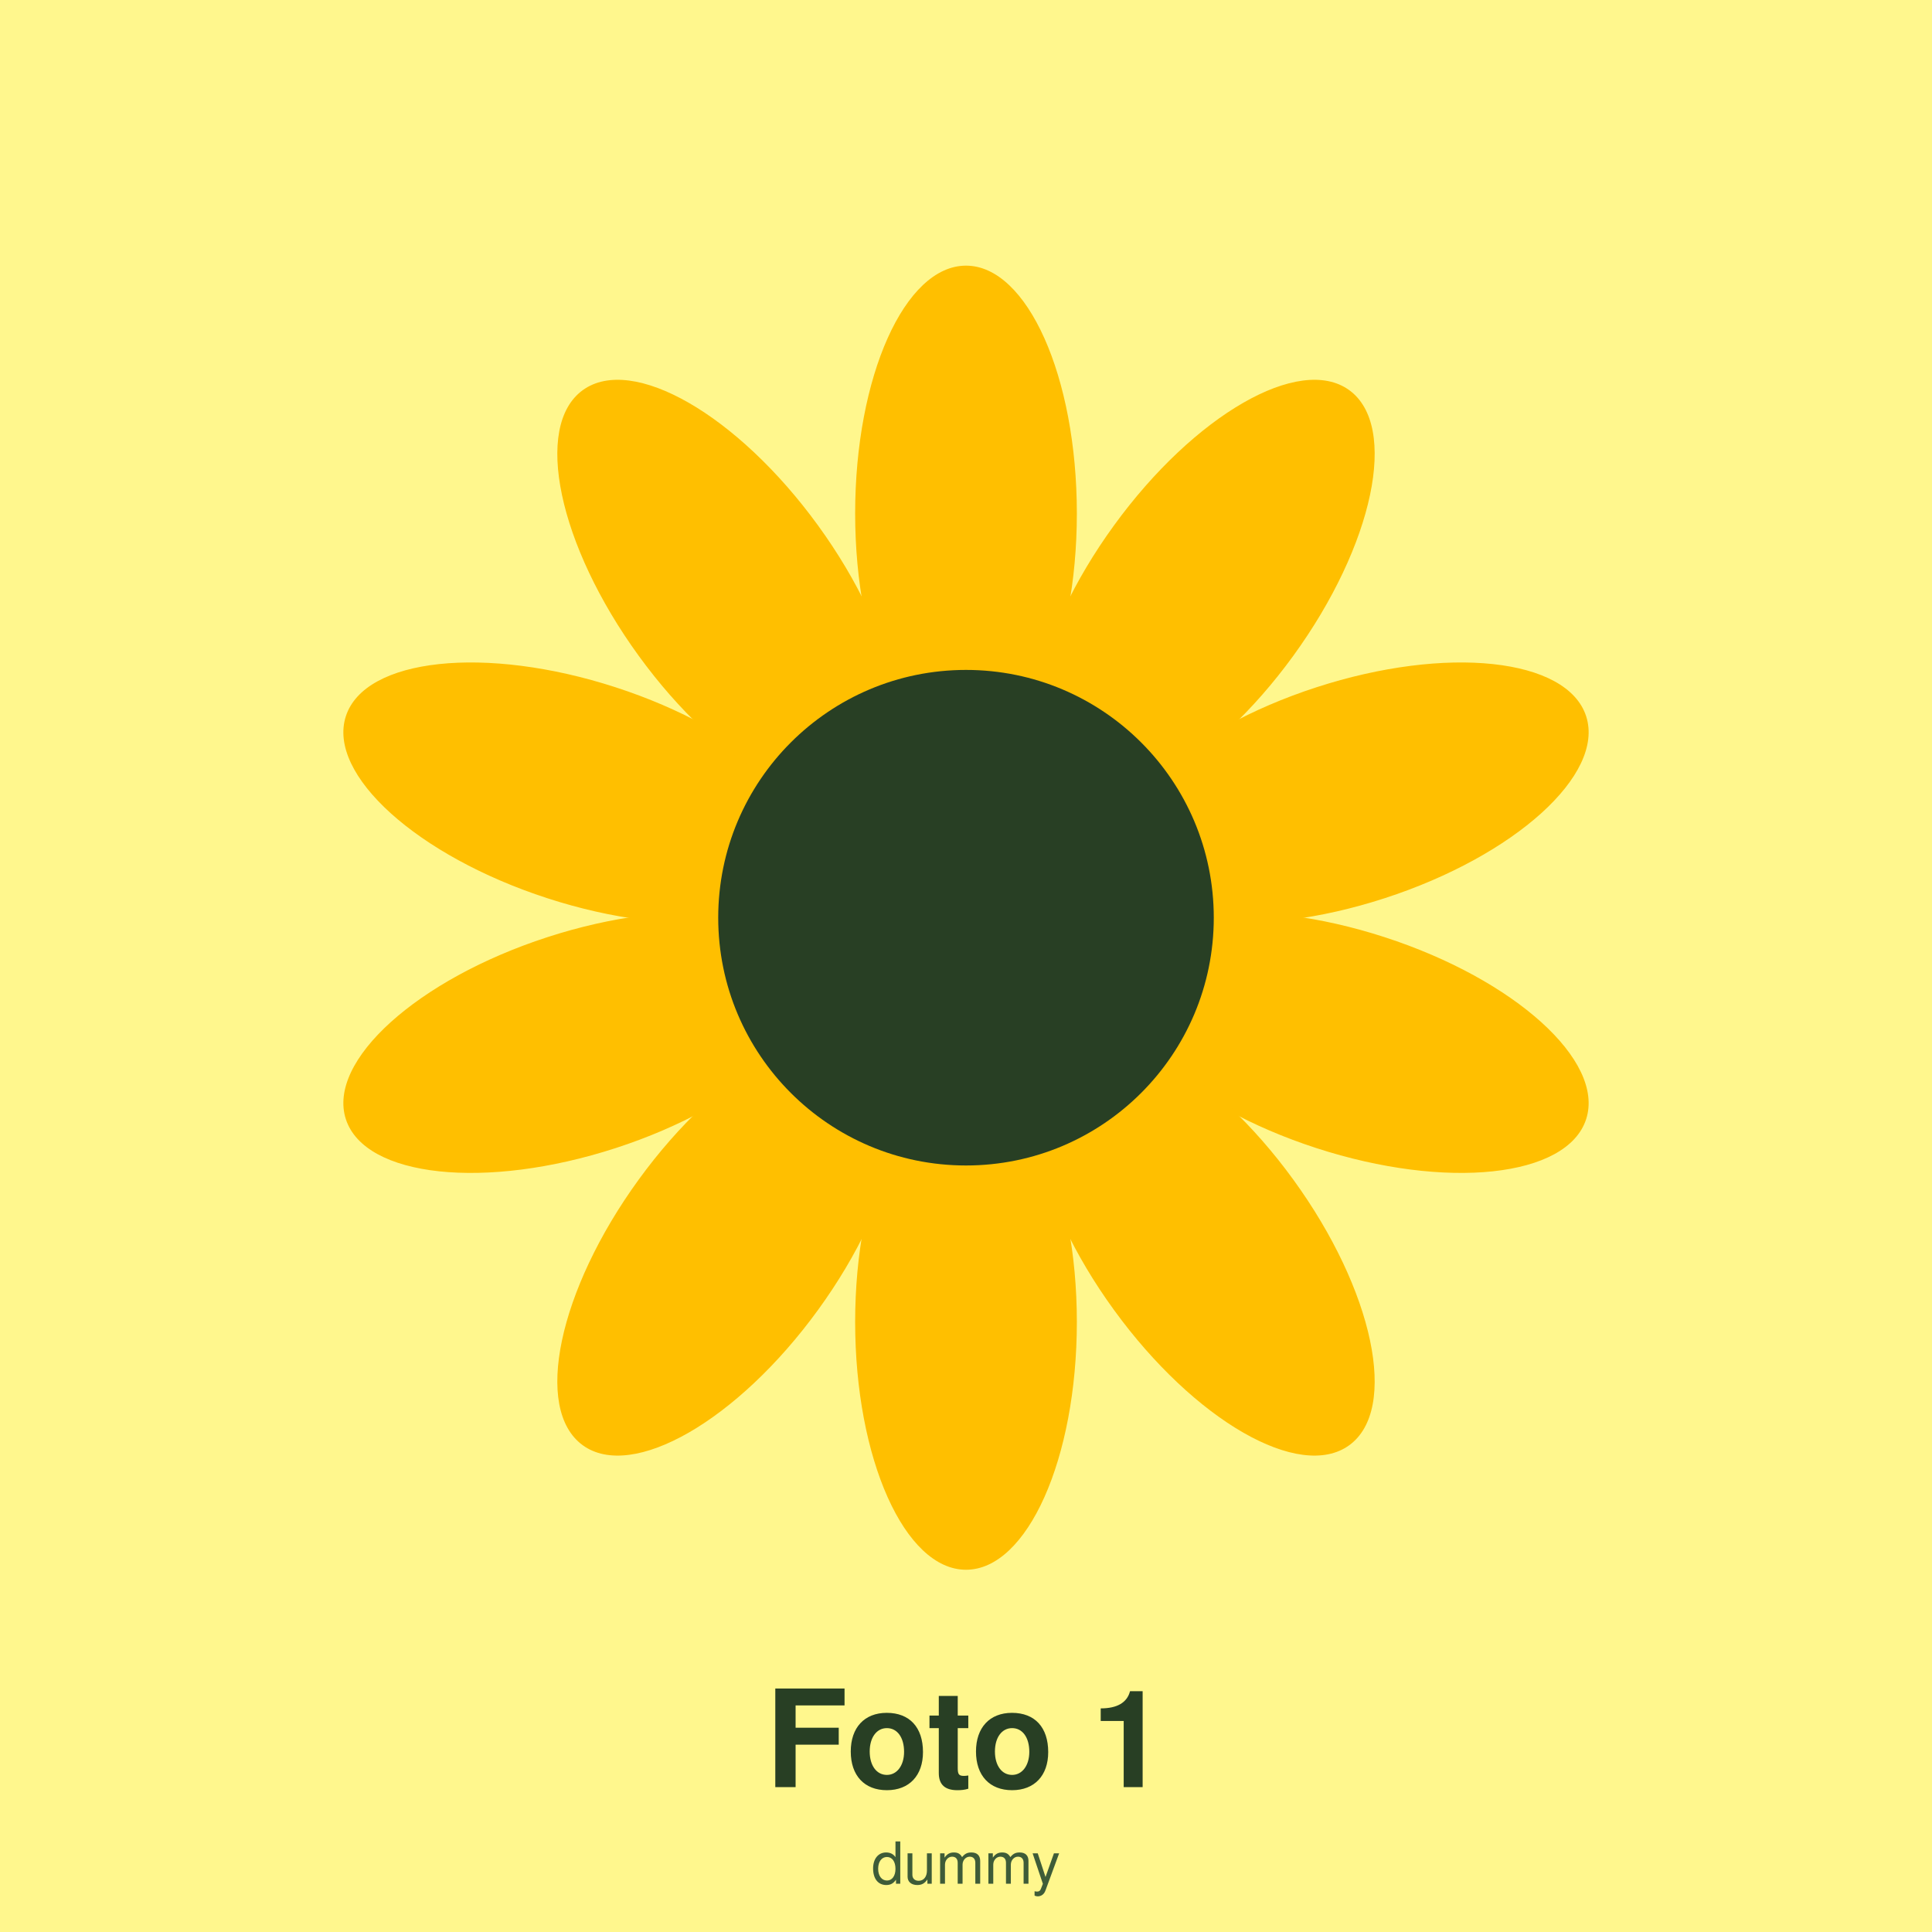
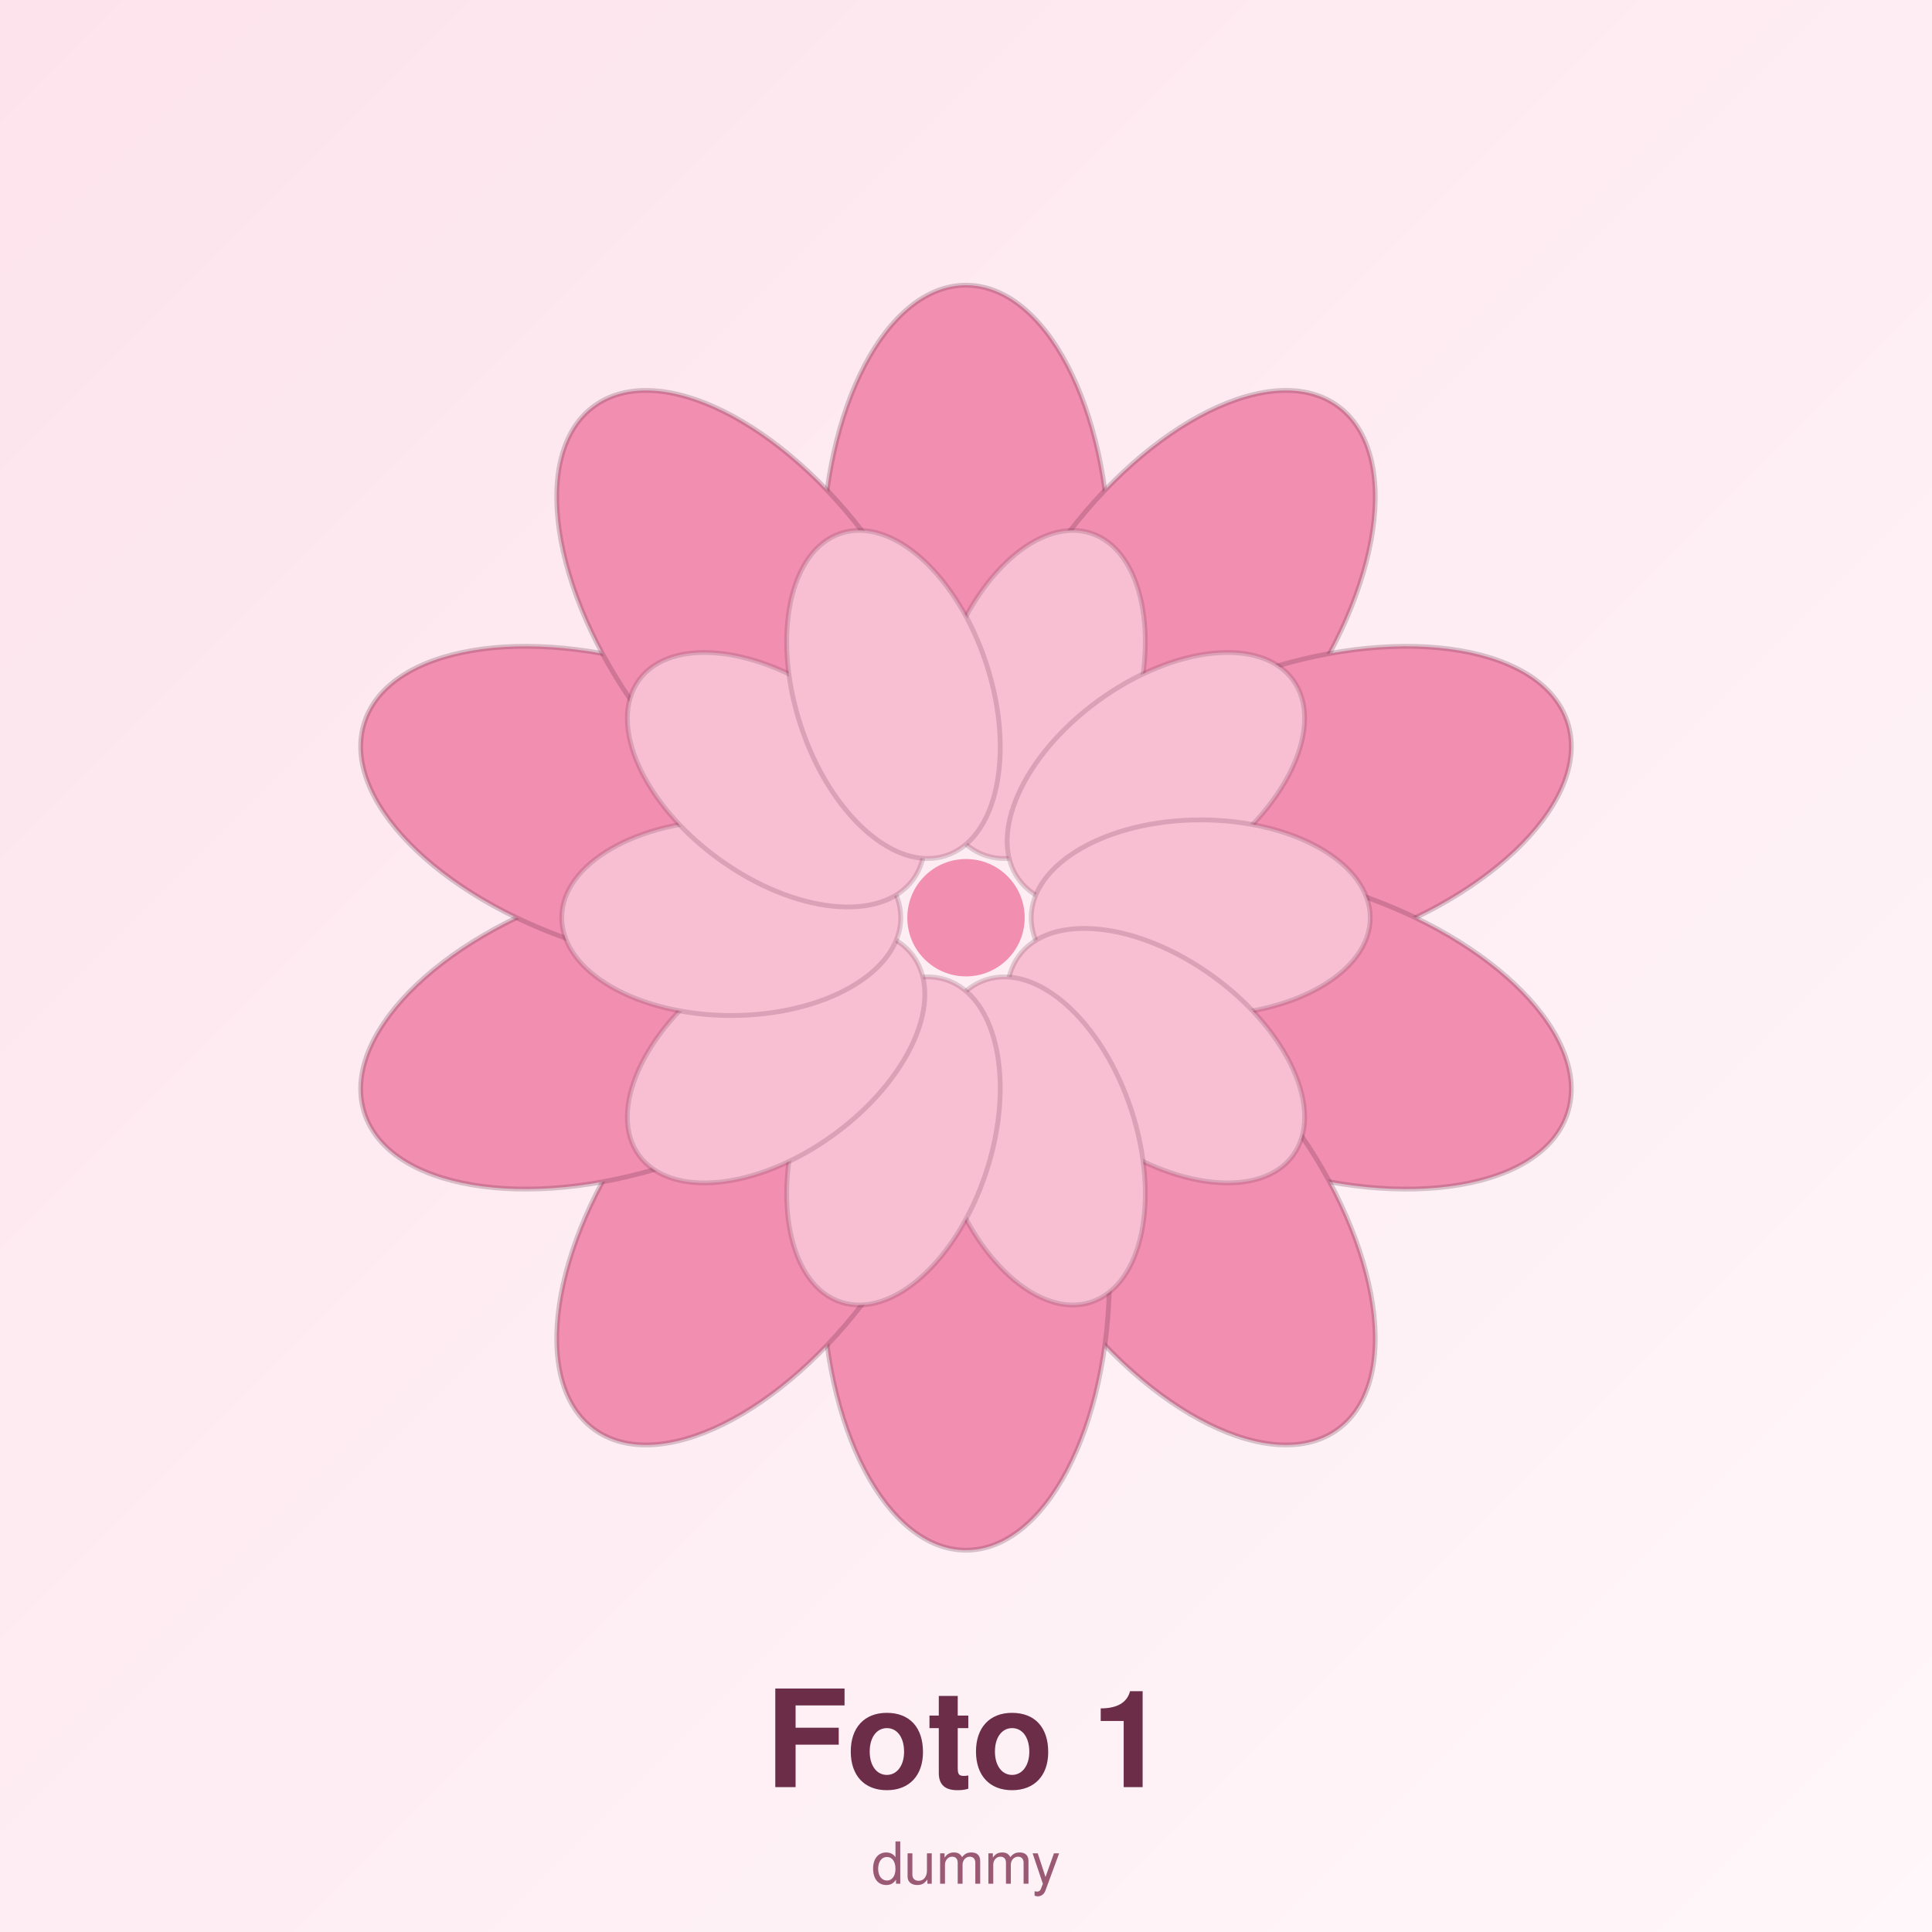
<svg xmlns="http://www.w3.org/2000/svg" width="800" height="800" viewBox="0 0 800 800">
  <defs>
    <linearGradient id="g" x1="0" y1="0" x2="1" y2="1">
-       <stop offset="0" stop-color="#fff78d" />
-       <stop offset="1" stop-color="#fff78d" />
+       <stop offset="0" stop-color="#fde3ec" />
+       <stop offset="1" stop-color="#fff7fa" />
    </linearGradient>
  </defs>
  <rect width="800" height="800" fill="url(#g)" />
-   <ellipse cx="400" cy="212.6" rx="45.9" ry="102.6" fill="#ffbf00" transform="rotate(0.0 400 380)" />
-   <ellipse cx="400" cy="212.6" rx="45.9" ry="102.6" fill="#ffbf00" transform="rotate(36.0 400 380)" />
-   <ellipse cx="400" cy="212.6" rx="45.9" ry="102.6" fill="#ffbf00" transform="rotate(72.0 400 380)" />
-   <ellipse cx="400" cy="212.6" rx="45.9" ry="102.6" fill="#ffbf00" transform="rotate(108.0 400 380)" />
-   <ellipse cx="400" cy="212.6" rx="45.9" ry="102.6" fill="#ffbf00" transform="rotate(144.0 400 380)" />
-   <ellipse cx="400" cy="212.6" rx="45.9" ry="102.6" fill="#ffbf00" transform="rotate(180.0 400 380)" />
-   <ellipse cx="400" cy="212.6" rx="45.9" ry="102.6" fill="#ffbf00" transform="rotate(216.0 400 380)" />
-   <ellipse cx="400" cy="212.6" rx="45.9" ry="102.6" fill="#ffbf00" transform="rotate(252.0 400 380)" />
-   <ellipse cx="400" cy="212.6" rx="45.9" ry="102.6" fill="#ffbf00" transform="rotate(288.0 400 380)" />
-   <ellipse cx="400" cy="212.6" rx="45.9" ry="102.6" fill="#ffbf00" transform="rotate(324.0 400 380)" />
-   <circle cx="400" cy="380" r="102.6" fill="#283f24" />
-   <text x="400" y="740" font-family="Helvetica,Arial,sans-serif" font-size="56" font-weight="700" fill="#283f24" text-anchor="middle">Foto 1</text>
-   <text x="400" y="780" font-family="Helvetica,Arial,sans-serif" font-size="24" font-weight="500" fill="#3e5c38" text-anchor="middle">dummy</text>
+   <ellipse cx="400" cy="231.5" rx="59.4" ry="113.4" fill="#f28fb1" stroke="#6b2d47" stroke-opacity=".25" stroke-width="2" transform="rotate(0.0 400 380)" />
+   <ellipse cx="400" cy="231.5" rx="59.4" ry="113.4" fill="#f28fb1" stroke="#6b2d47" stroke-opacity=".25" stroke-width="2" transform="rotate(36.0 400 380)" />
+   <ellipse cx="400" cy="231.5" rx="59.4" ry="113.4" fill="#f28fb1" stroke="#6b2d47" stroke-opacity=".25" stroke-width="2" transform="rotate(72.0 400 380)" />
+   <ellipse cx="400" cy="231.5" rx="59.4" ry="113.4" fill="#f28fb1" stroke="#6b2d47" stroke-opacity=".25" stroke-width="2" transform="rotate(108.0 400 380)" />
+   <ellipse cx="400" cy="231.5" rx="59.4" ry="113.4" fill="#f28fb1" stroke="#6b2d47" stroke-opacity=".25" stroke-width="2" transform="rotate(144.0 400 380)" />
+   <ellipse cx="400" cy="231.5" rx="59.4" ry="113.4" fill="#f28fb1" stroke="#6b2d47" stroke-opacity=".25" stroke-width="2" transform="rotate(180.0 400 380)" />
+   <ellipse cx="400" cy="231.5" rx="59.4" ry="113.4" fill="#f28fb1" stroke="#6b2d47" stroke-opacity=".25" stroke-width="2" transform="rotate(216.0 400 380)" />
+   <ellipse cx="400" cy="231.5" rx="59.4" ry="113.4" fill="#f28fb1" stroke="#6b2d47" stroke-opacity=".25" stroke-width="2" transform="rotate(252.0 400 380)" />
+   <ellipse cx="400" cy="231.5" rx="59.4" ry="113.4" fill="#f28fb1" stroke="#6b2d47" stroke-opacity=".25" stroke-width="2" transform="rotate(288.0 400 380)" />
+   <ellipse cx="400" cy="231.5" rx="59.4" ry="113.4" fill="#f28fb1" stroke="#6b2d47" stroke-opacity=".25" stroke-width="2" transform="rotate(324.0 400 380)" />
+   <ellipse cx="400" cy="282.8" rx="40.5" ry="70.2" fill="#f8bfd3" stroke="#6b2d47" stroke-opacity=".2" stroke-width="2" transform="rotate(18.0 400 380)" />
+   <ellipse cx="400" cy="282.8" rx="40.5" ry="70.2" fill="#f8bfd3" stroke="#6b2d47" stroke-opacity=".2" stroke-width="2" transform="rotate(54.0 400 380)" />
+   <ellipse cx="400" cy="282.8" rx="40.5" ry="70.2" fill="#f8bfd3" stroke="#6b2d47" stroke-opacity=".2" stroke-width="2" transform="rotate(90.0 400 380)" />
+   <ellipse cx="400" cy="282.8" rx="40.5" ry="70.2" fill="#f8bfd3" stroke="#6b2d47" stroke-opacity=".2" stroke-width="2" transform="rotate(126.0 400 380)" />
+   <ellipse cx="400" cy="282.8" rx="40.5" ry="70.2" fill="#f8bfd3" stroke="#6b2d47" stroke-opacity=".2" stroke-width="2" transform="rotate(162.0 400 380)" />
+   <ellipse cx="400" cy="282.8" rx="40.5" ry="70.2" fill="#f8bfd3" stroke="#6b2d47" stroke-opacity=".2" stroke-width="2" transform="rotate(198.0 400 380)" />
+   <ellipse cx="400" cy="282.8" rx="40.5" ry="70.2" fill="#f8bfd3" stroke="#6b2d47" stroke-opacity=".2" stroke-width="2" transform="rotate(234.0 400 380)" />
+   <ellipse cx="400" cy="282.8" rx="40.5" ry="70.2" fill="#f8bfd3" stroke="#6b2d47" stroke-opacity=".2" stroke-width="2" transform="rotate(270.0 400 380)" />
+   <ellipse cx="400" cy="282.8" rx="40.5" ry="70.2" fill="#f8bfd3" stroke="#6b2d47" stroke-opacity=".2" stroke-width="2" transform="rotate(306.0 400 380)" />
+   <ellipse cx="400" cy="282.8" rx="40.5" ry="70.2" fill="#f8bfd3" stroke="#6b2d47" stroke-opacity=".2" stroke-width="2" transform="rotate(342.0 400 380)" />
+   <circle cx="400" cy="380" r="24.3" fill="#f28fb1" />
+   <text x="400" y="740" font-family="Helvetica,Arial,sans-serif" font-size="56" font-weight="700" fill="#6b2d47" text-anchor="middle">Foto 1</text>
+   <text x="400" y="780" font-family="Helvetica,Arial,sans-serif" font-size="24" font-weight="500" fill="#9a5a73" text-anchor="middle">dummy</text>
</svg>
